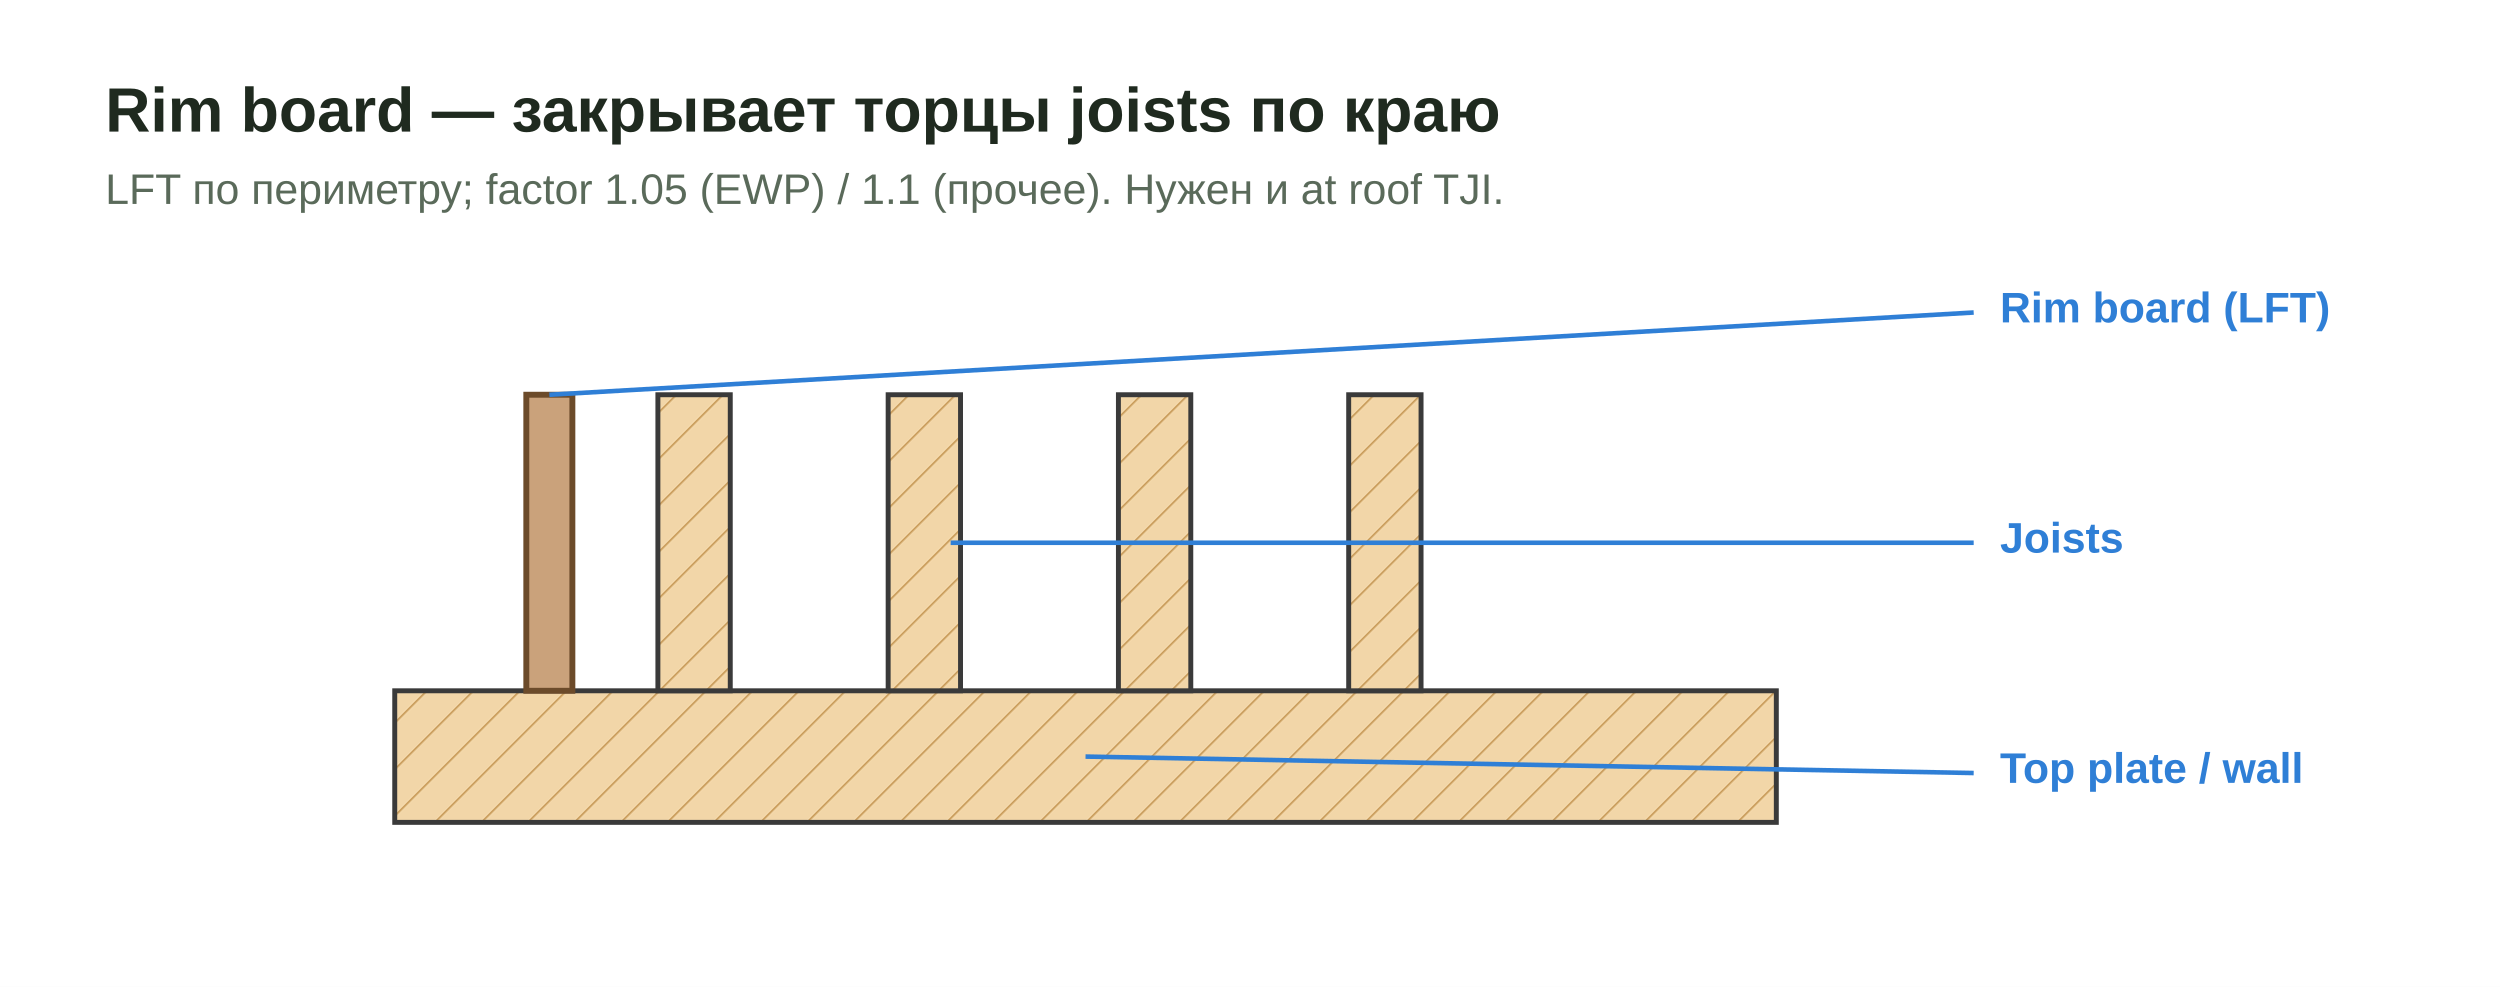
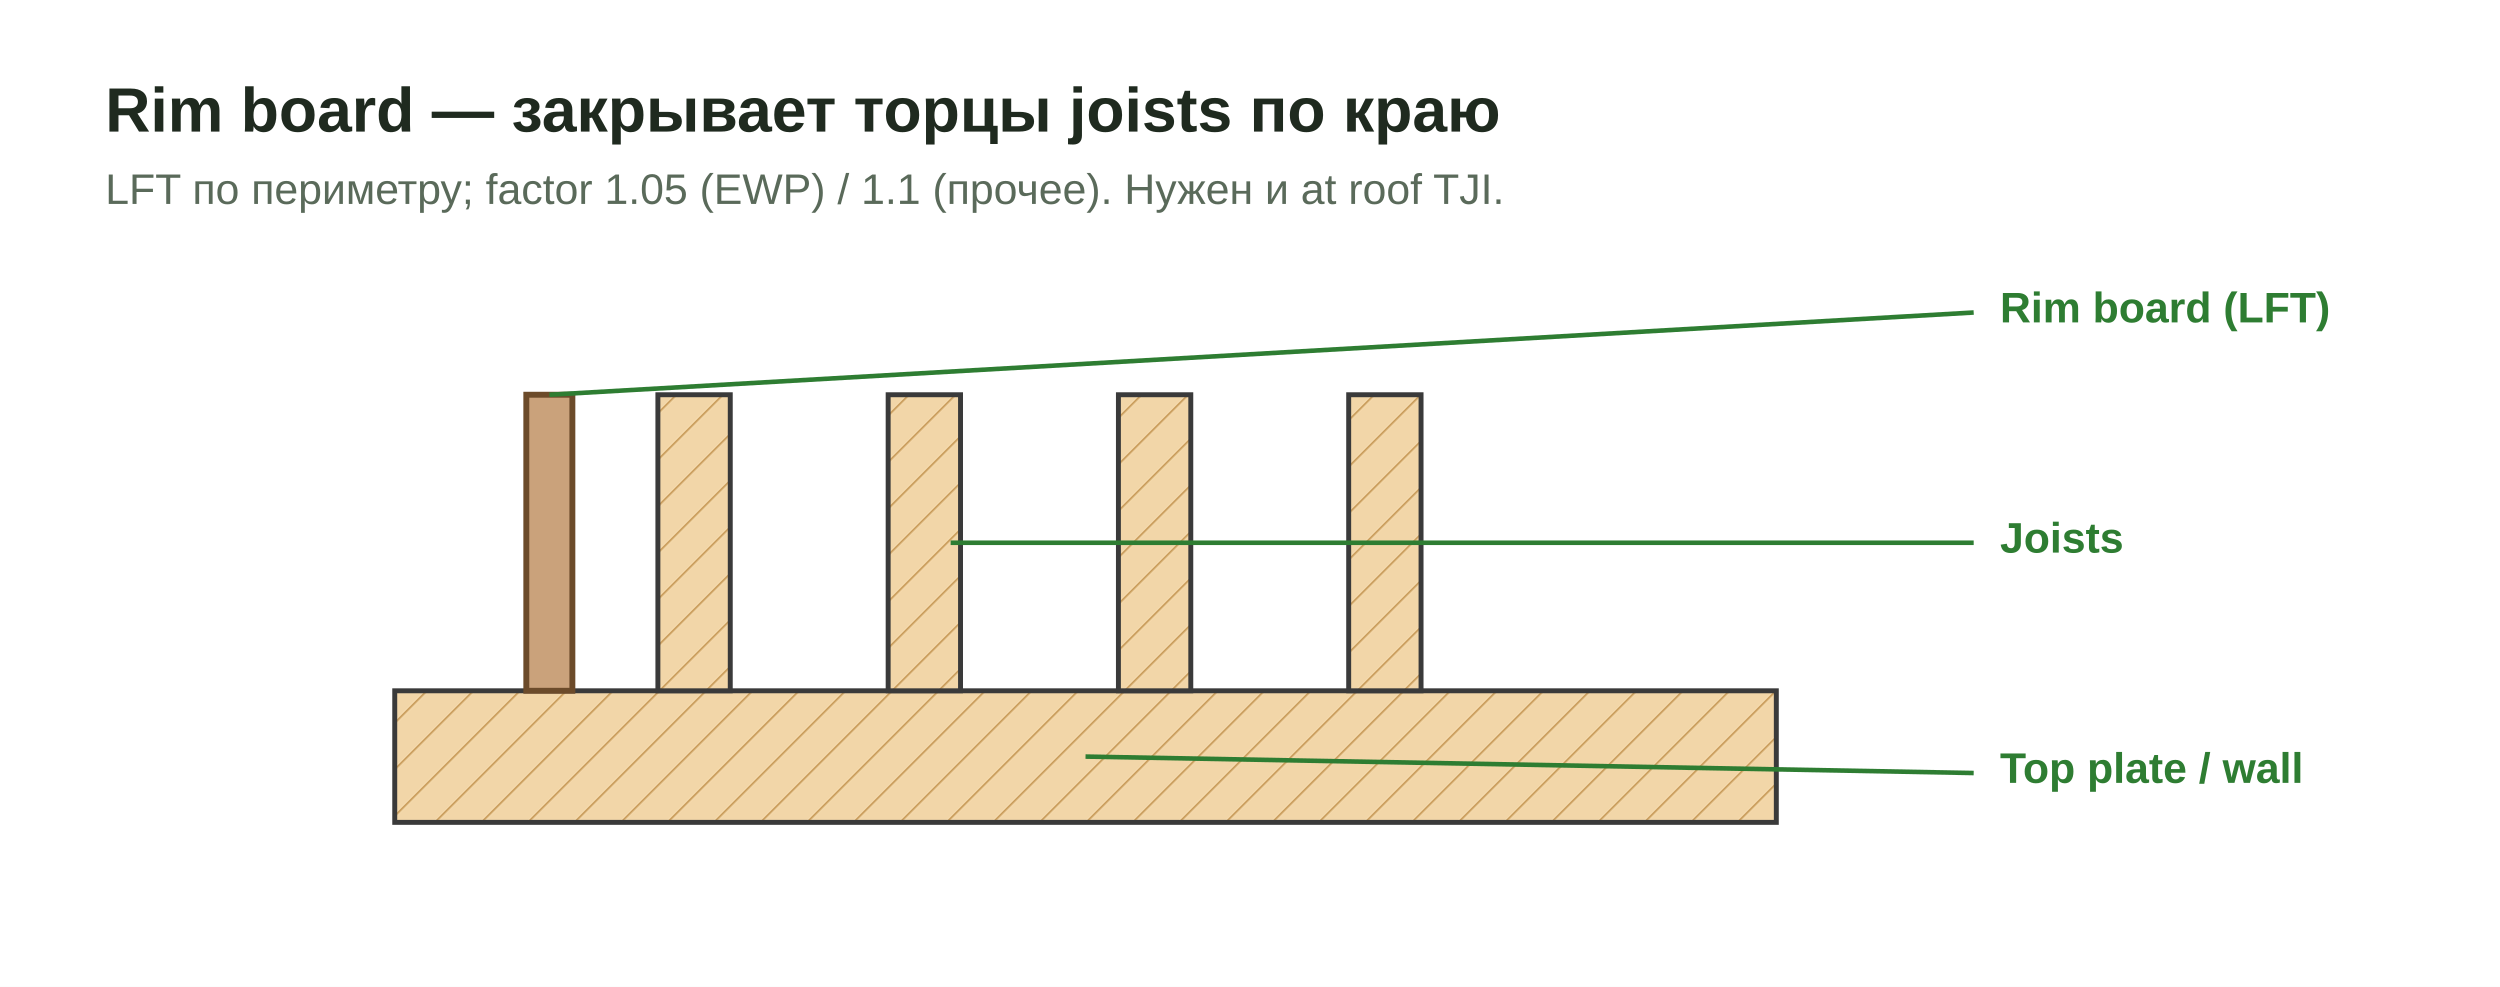
<svg xmlns="http://www.w3.org/2000/svg" viewBox="0 0 760 300" role="img" aria-labelledby="t">
  <defs>
    <pattern id="w" width="10" height="10" patternUnits="userSpaceOnUse" patternTransform="rotate(45)">
      <rect width="10" height="10" fill="#f2d6a8" />
      <line x1="0" y1="0" x2="0" y2="10" stroke="#c89b5a" stroke-width="1" />
    </pattern>
-     <style>.t{font:700 19px "Segoe UI",Arial,sans-serif;fill:#1f2a1f}.s{font:400 13px "Segoe UI",Arial,sans-serif;fill:#5a6a5a}.l{font:600 13px "Segoe UI",Arial,sans-serif;fill:#2f7fd6}.b{stroke:#3a3a3a;stroke-width:1.5;fill:url(#w)}</style>
+     <style>.t{font:700 19px "Segoe UI",Arial,sans-serif;fill:#1f2a1f}.s{font:400 13px "Segoe UI",Arial,sans-serif;fill:#5a6a5a}.l{font:600 13px "Segoe UI",Arial,sans-serif;fill:#2e7d32}.b{stroke:#3a3a3a;stroke-width:1.5;fill:url(#w)}</style>
  </defs>
  <rect width="760" height="300" fill="#fff" />
  <text class="t" x="32" y="40">Rim board — закрывает торцы joists по краю</text>
  <text class="s" x="32" y="62">LFT по периметру; factor 1.05 (EWP) / 1.1 (прочее). Нужен и at roof TJI.</text>
  <rect x="120" y="210" width="420" height="40" fill="url(#w)" stroke="#3a3a3a" stroke-width="1.5" />
  <rect x="200" y="120" width="22" height="90" class="b" />
  <rect x="270" y="120" width="22" height="90" class="b" />
  <rect x="340" y="120" width="22" height="90" class="b" />
  <rect x="410" y="120" width="22" height="90" class="b" />
  <rect x="160" y="120" width="14" height="90" fill="#caa27b" stroke="#6c4b2a" stroke-width="1.8" />
-   <line x1="167" y1="120" x2="600" y2="95" stroke="#2f7fd6" stroke-width="1.4" />
+   <line x1="167" y1="120" x2="600" y2="95" stroke="#2e7d32" stroke-width="1.4" />
  <text class="l" x="608" y="98">Rim board (LFT)</text>
-   <line x1="289" y1="165" x2="600" y2="165" stroke="#2f7fd6" stroke-width="1.4" />
+   <line x1="289" y1="165" x2="600" y2="165" stroke="#2e7d32" stroke-width="1.4" />
  <text class="l" x="608" y="168">Joists</text>
-   <line x1="330" y1="230" x2="600" y2="235" stroke="#2f7fd6" stroke-width="1.4" />
+   <line x1="330" y1="230" x2="600" y2="235" stroke="#2e7d32" stroke-width="1.4" />
  <text class="l" x="608" y="238">Top plate / wall</text>
</svg>
